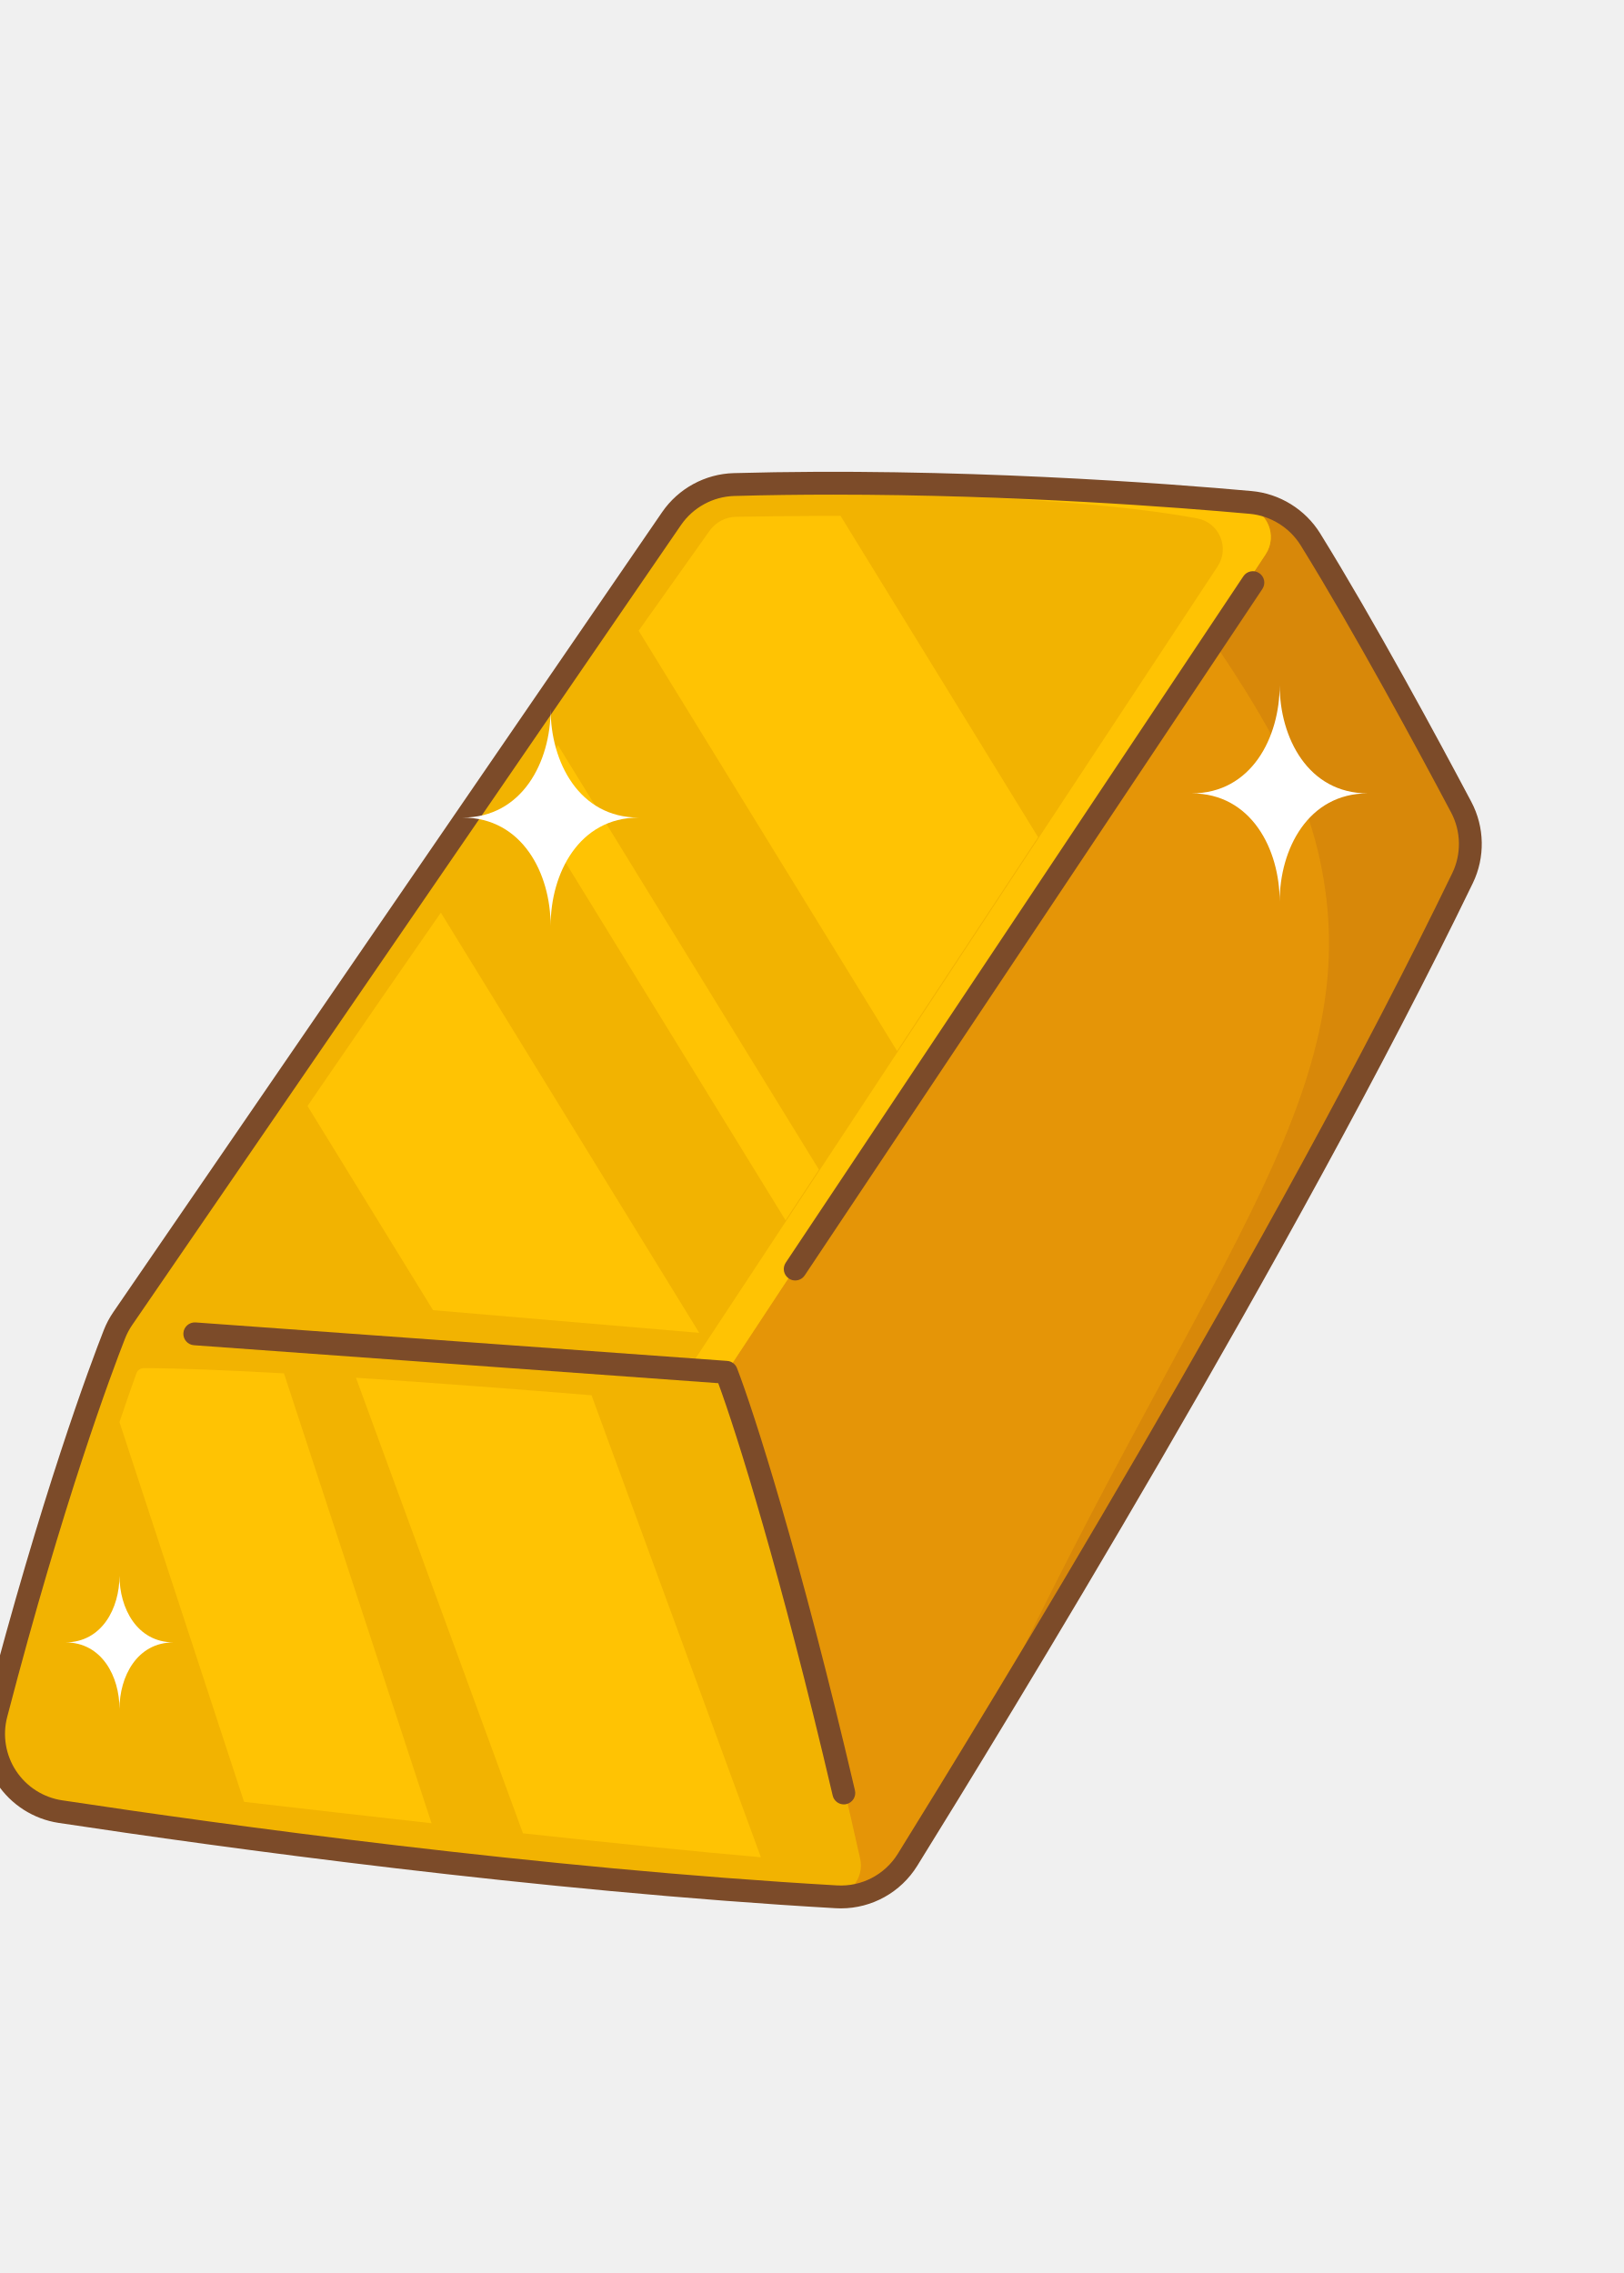
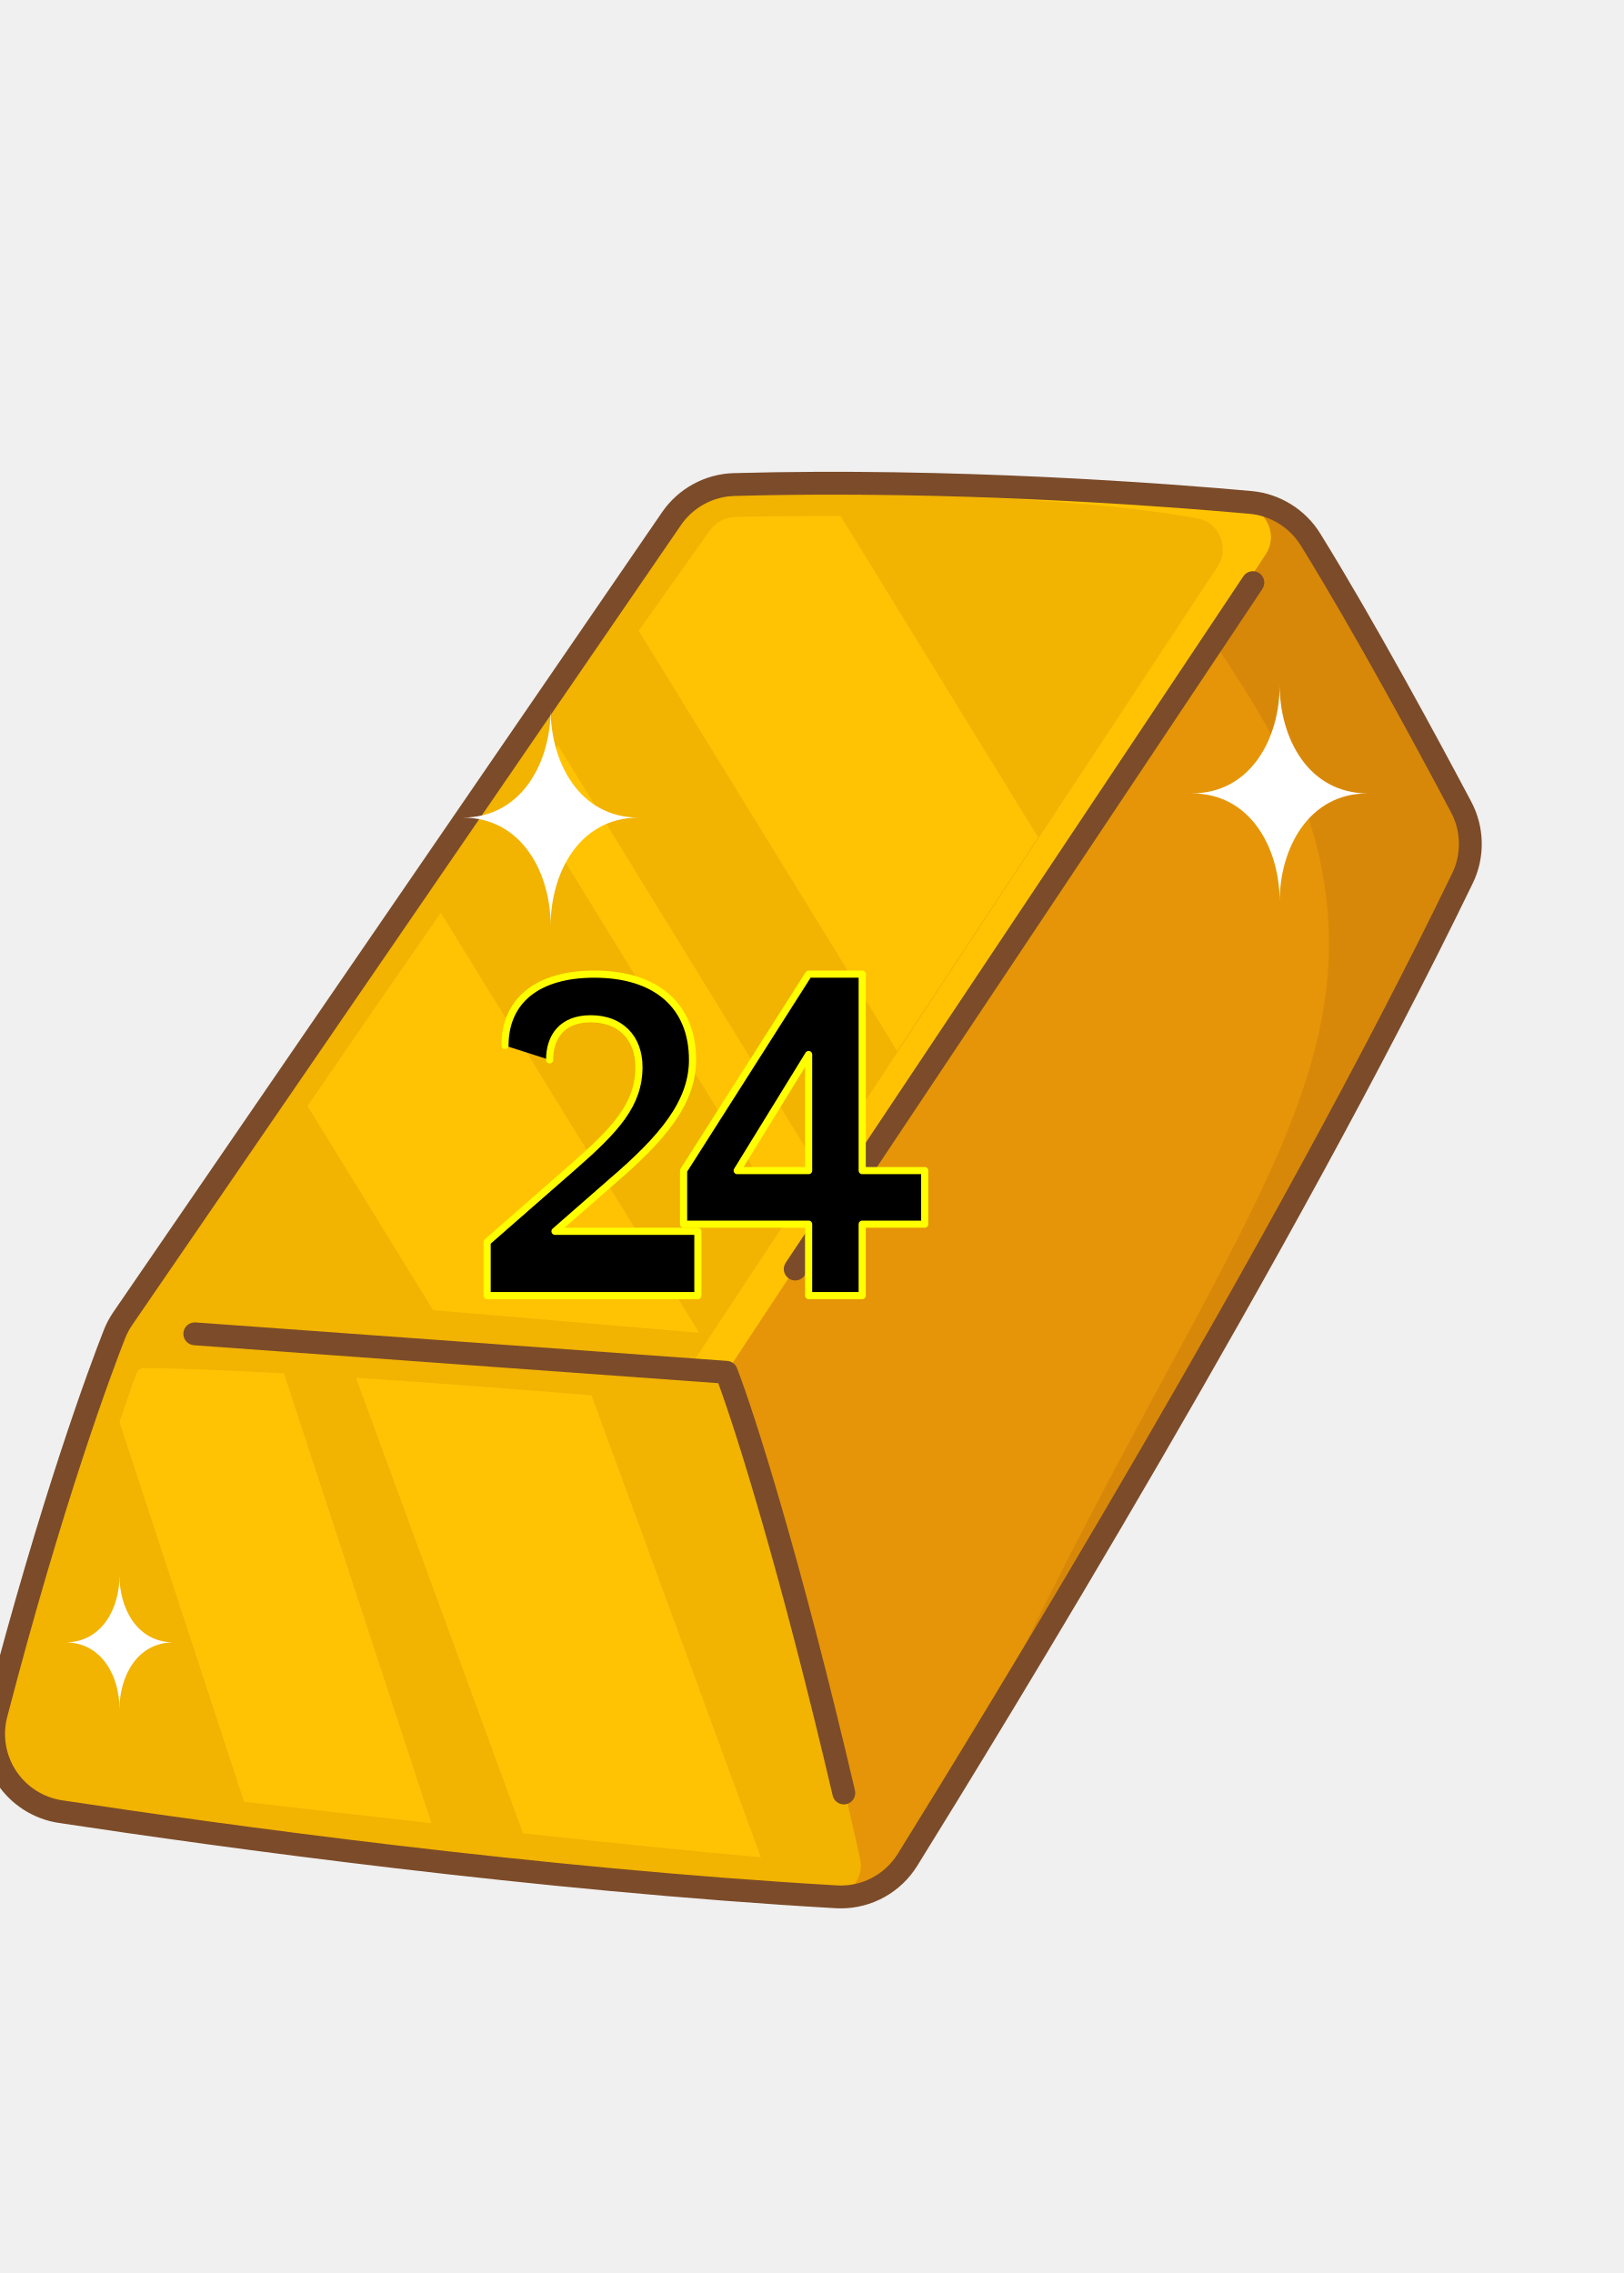
<svg xmlns="http://www.w3.org/2000/svg" version="1.1" viewBox="200 0 1000 1400">
  <g>
    <g id="Objects">
      <g>
        <path d="M1100.738,540.844c-88.953,183.896-224.185,411.993-300.119,536.753,0,.007-.007.014-.007.021-17.474,28.699-31.802,51.929-41.704,67.89-9.332,15.039-26.137,23.808-43.815,22.787-186.148-10.683-385.497-38.509-477.906-52.478-28.389-4.293-46.813-32.231-39.579-60.015,34.807-133.697,64.843-213.551,72.866-233.995,1.337-3.413,3.061-6.657,5.137-9.684l337.959-492.685c8.733-12.731,23.019-20.556,38.453-20.993,124.668-3.498,246.536,4.884,305.425,9.902,4.673.394,8.952.774,12.801,1.119,15.173,1.372,28.79,9.817,36.806,22.773,33.681,54.414,73.696,128.729,92.873,164.944,7.199,13.596,7.509,29.811.809,43.66Z" style="fill: #e59507;" />
        <path d="M1100.738,540.844c-88.953,183.896-224.185,411.993-300.119,536.753,135.963-295.967,244.46-400.522,212.109-548.717-10.964-50.247-39.037-94.696-67.834-137.308,0,0,10.676-32.063,12.555-83.225,4.673.394,8.952.774,12.801,1.119,15.173,1.372,28.79,9.817,36.806,22.773,33.681,54.414,73.696,128.729,92.873,164.944,7.199,13.596,7.509,29.811.809,43.66Z" style="fill: #d88809;" />
        <path d="M979.447,341.41l-127.92,194.072-86.828,131.727-48.143,73.028-20.57,31.211-48.643,73.795-.415,2.196-3.744,19.832-143.029-5.883-220.828-9.078-8.853-30.5c27.953-43.836,65.934-100.488,106.8-160.278,26.82-39.241,54.878-79.826,82.169-119.038,17.481-25.11,34.638-49.649,50.951-72.908,7.256-10.338,14.335-20.423,21.204-30.191,18.41-26.165,35.279-50.057,49.713-70.466,30.866-43.604,50.649-71.31,50.649-71.31,25.968-.577,50.177-.887,72.725-.978,149.722-.612,226.317,8.494,262.173,15.173,13.575,2.526,20.19,18.065,12.59,29.599Z" style="fill: #f2b301;" />
        <path d="M979.447,341.41l-332.104,503.832-4.159,22.027-27.932-1.147,2.526-13.399,332.104-503.832c7.6-11.527.992-27.066-12.583-29.599-39.522-7.361-128.525-17.671-310.344-14.659,3.258-4.574,5.004-7.016,5.004-7.016,198.449-4.391,293.644,6.51,334.898,14.195,13.575,2.526,20.19,18.065,12.59,29.599Z" style="fill: #ffc303;" />
        <path d="M630.629,820.934l-163.937-13.976-77.306-125.731c1.724-2.519,3.491-5.109,5.32-7.783,23.111-33.822,48.924-71.233,76.8-111.325l159.124,258.816Z" style="fill: #ffc303;" />
        <path d="M704.353,720.39l-5.426,8.227-15.145,22.977-161.34-262.419c1.745-2.484,3.491-4.975,5.236-7.467,5.426-7.727,10.753-15.313,15.961-22.731l160.714,261.413Z" style="fill: #ffc303;" />
        <path d="M839.325,515.629l-86.828,131.727-159.159-258.872c1.731-2.449,3.469-4.905,5.208-7.368,16.324-23.056,29.615-41.766,38.474-54.214,3.765-5.29,9.818-8.478,16.309-8.591,17.58-.307,34.81-.495,51.44-.56,4.349-.021,8.649-.028,12.879-.028l121.678,197.907Z" style="fill: #ffc303;" />
        <path d="M711.127,1168.068h0c12.212,0,21.277-11.314,18.616-23.233-13.474-60.361-51.105-222.775-82.403-299.597,0,0-259.767-23.335-358.661-23.707-10.976-.041-20.791,6.811-24.519,17.134-11.211,31.043-36.113,104.76-64.614,219.547-7.052,28.401,12.419,56.551,41.478,60.009,119.651,14.238,400.892,47.104,470.103,49.846Z" style="fill: #f2b301;" />
        <path d="M719.669,1111.374c-3.195,0-6.088-2.19-6.847-5.437-32.05-137.042-59.159-223.328-70.479-254.005l-322.89-23.37c-3.877-.281-6.792-3.651-6.511-7.527.28-3.877,3.655-6.772,7.527-6.512l327.378,23.695c2.715.197,5.072,1.94,6.055,4.479,10.316,26.643,38.771,115.277,72.625,260.035.885,3.784-1.466,7.57-5.25,8.455-.539.126-1.078.187-1.608.187Z" style="fill: #7c4b29;" />
        <path d="M668.61,1143.932c-37.735-3.244-90.171-8.621-146.534-14.743l-102.852-280.59c50.226,3.272,103.092,7.368,145.077,10.781l104.309,284.552Z" style="fill: #ffc303;" />
        <path d="M374.881,845.889l90.896,277.092c-39.438-4.412-79.073-8.945-115.47-13.174l-76.722-233.883c4.089-12.231,7.6-22.252,10.43-30.085.69-1.914,2.526-3.195,4.567-3.195,22.069.084,52.478,1.344,86.3,3.244Z" style="fill: #ffc303;" />
        <path d="M689.736,788.672c-1.341,0-2.697-.383-3.896-1.183-3.234-2.156-4.108-6.525-1.952-9.759l281.856-422.786c2.155-3.233,6.525-4.108,9.759-1.952,3.234,2.156,4.108,6.525,1.952,9.759l-281.856,422.785c-1.356,2.034-3.588,3.135-5.862,3.135Z" style="fill: #7c4b29;" />
        <path d="M717.872,1175.416c-1.058,0-2.117-.03-3.182-.091-183.674-10.546-378.668-37.45-478.554-52.549-15.5-2.342-29.34-11.192-37.972-24.28-8.633-13.089-11.319-29.298-7.369-44.471,34.749-133.467,64.755-213.454,73.125-234.79,1.528-3.896,3.508-7.628,5.883-11.091l337.959-492.684c9.99-14.564,26.463-23.554,44.064-24.048,135.512-3.8,268.266,6.458,319.051,11.045,17.257,1.559,33.019,11.308,42.161,26.078,33.369,53.913,72.656,126.741,93.105,165.354,8.222,15.526,8.569,34.226.93,50.02-109.535,226.453-289.605,520.561-342.186,605.307-10.15,16.359-27.952,26.2-47.018,26.2ZM712.879,304.659c-19.979,0-40.282.252-60.656.823-13.118.368-25.399,7.075-32.852,17.94h0l-337.96,492.683c-1.772,2.584-3.248,5.366-4.387,8.271-8.297,21.152-38.055,100.482-72.606,233.196-2.947,11.318-.943,23.41,5.497,33.175,6.439,9.764,16.764,16.365,28.326,18.113,99.645,15.062,294.15,41.899,477.257,52.412,15.106.876,29.44-6.597,37.432-19.477,52.489-84.6,232.238-378.179,341.477-604.016,5.696-11.776,5.435-25.721-.699-37.304-20.365-38.457-59.481-110.971-92.635-164.533-6.825-11.027-18.585-18.305-31.458-19.468-42.896-3.875-144.563-11.816-256.734-11.816ZM613.567,319.442h.01-.01Z" style="fill: #7c4b29;" />
        <path d="M1042.336,488.662c-36.806,0-54.231,34.42-54.231,66.673,0-32.253-17.432-66.673-54.238-66.673,36.806,0,54.238-34.42,54.238-66.673,0,32.253,17.425,66.673,54.231,66.673Z" style="fill: #fff;" />
        <path d="M593.338,503.569c-36.806,0-54.231,34.42-54.231,66.673,0-32.253-17.432-66.673-54.238-66.673,36.806,0,54.238-34.42,54.238-66.673,0,32.253,17.425,66.673,54.231,66.673Z" style="fill: #fff;" />
        <path d="M306.938,1011.578c-22.635,0-33.351,21.168-33.351,41.003,0-19.835-10.72-41.003-33.356-41.003,22.635,0,33.356-21.168,33.356-41.003,0,19.835,10.716,41.003,33.351,41.003Z" style="fill: #fff;" />
      </g>
-       <text x="0" y="650" font-size="190" fill="#000000" stroke="yellow" stroke-width="12" font-weight="bold" text-anchor="middle" dominant-baseline="middle">
-             24
-         </text>
+       <g transform="translate(500 600) scale(1.1)">
+         <path d="M10 40            C10 15 28 0 60 0            C95 0 115 18 115 48            C115 72 98 92 70 116            L38 144            L118 144            L118 180            L0 180            L0 150            L48 108            C72 87 85 73 85 52            C85 36 75 25 58 25            C42 25 35 35 35 48" fill="#000000" stroke="#ffff00" stroke-width="4" stroke-linejoin="round" stroke-linecap="round" />
+         <path d="M210 0            L210 110            L245 110            L245 140            L210 140            L210 180            L180 180            L180 140            L110 140            L110 110            L180 0            Z             M180 45            L140 110            L180 110            Z" fill="#000000" stroke="#ffff00" stroke-width="4" stroke-linejoin="round" fill-rule="evenodd" />
+       </g>
    </g>
  </g>
</svg>
